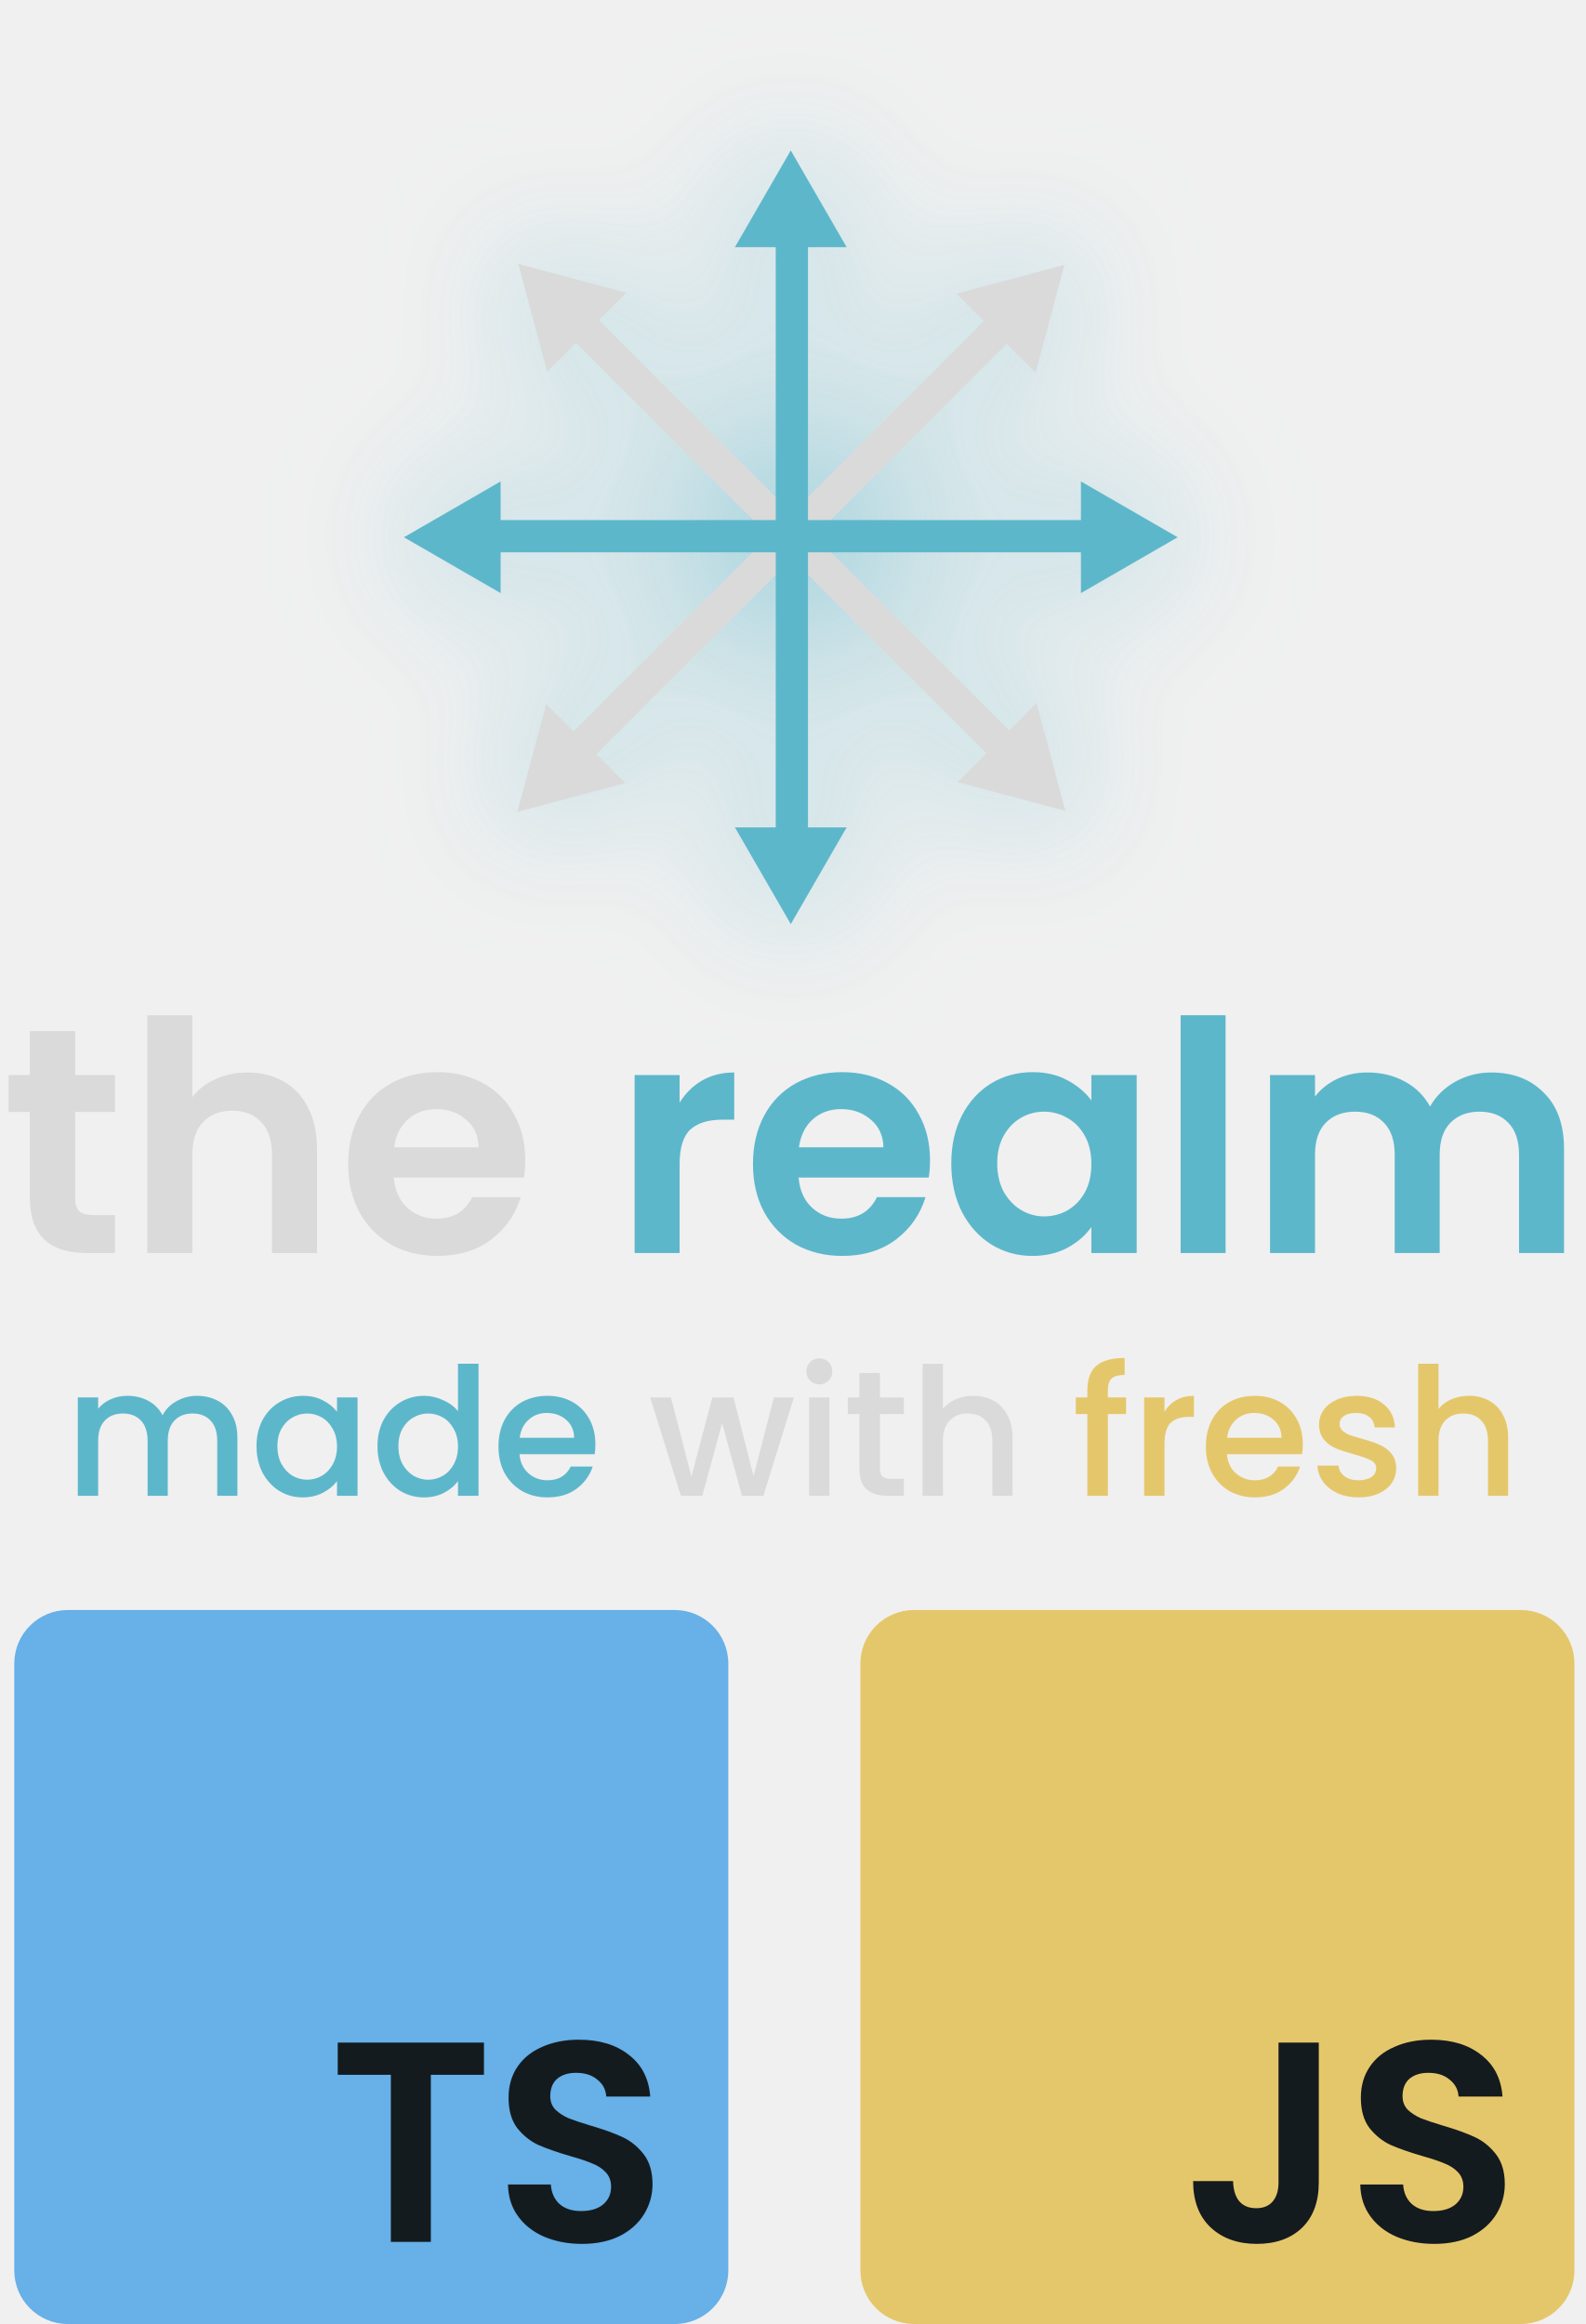
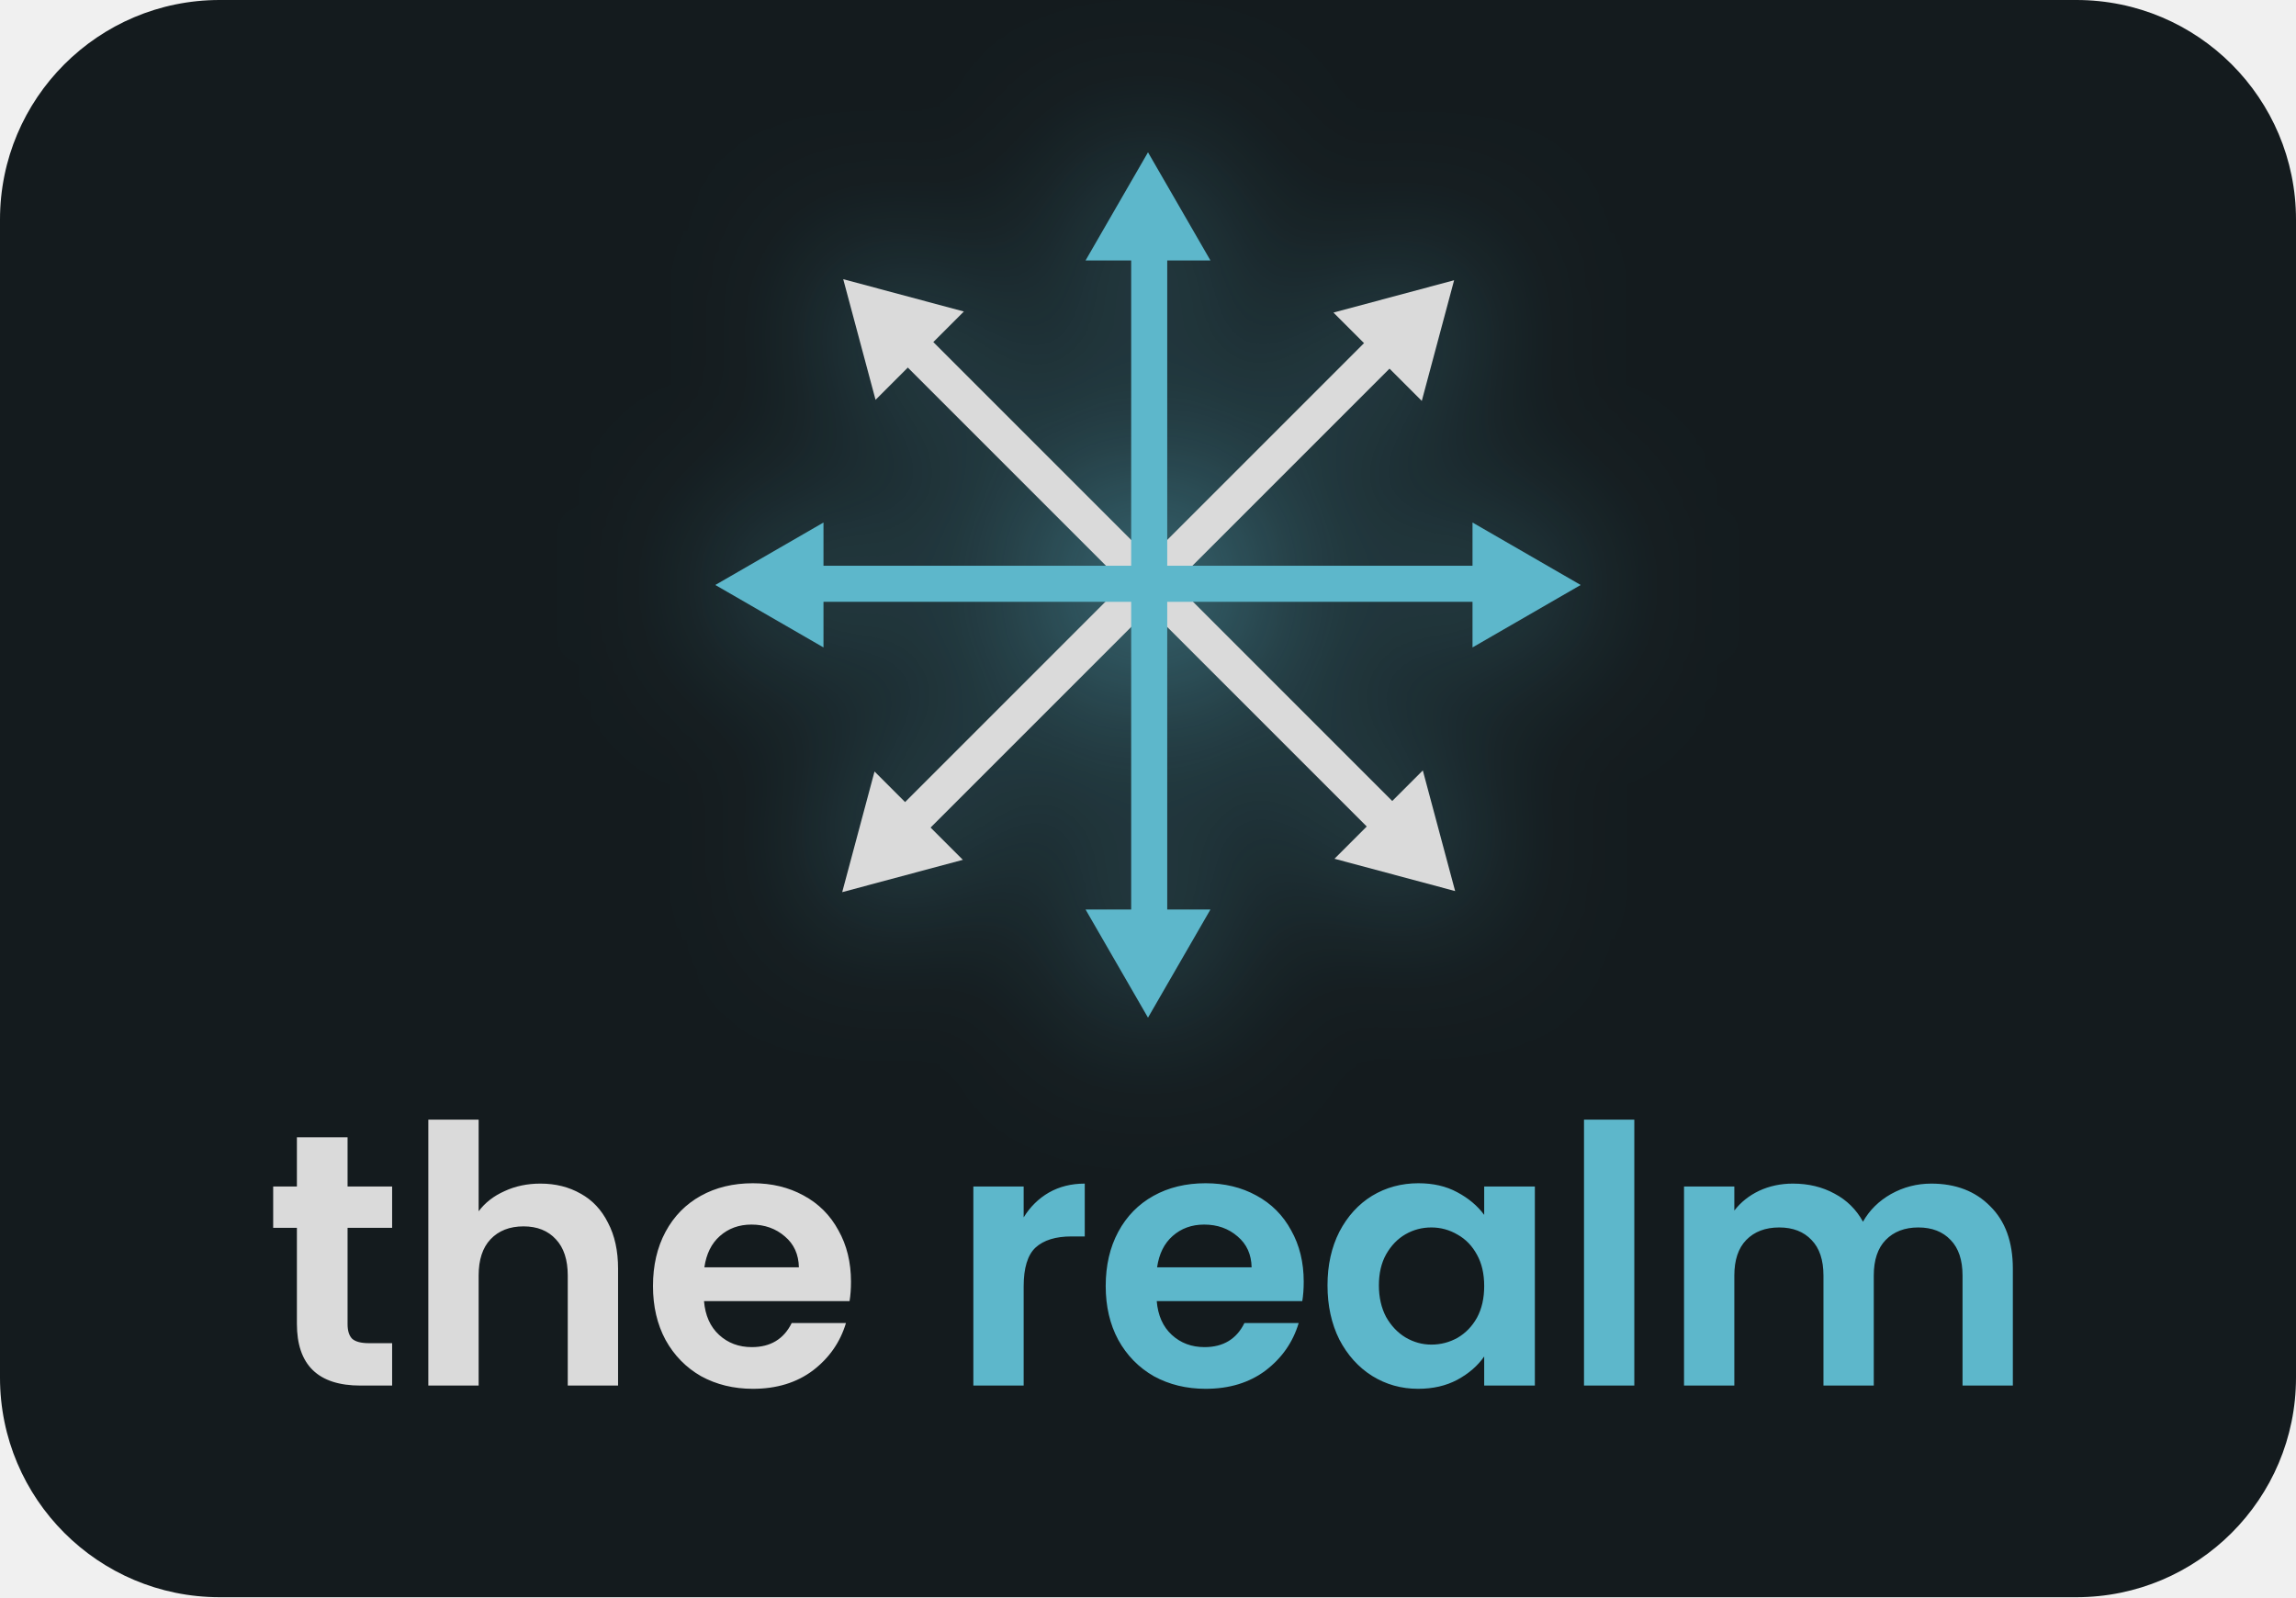
- <svg xmlns="http://www.w3.org/2000/svg" width="444" height="651" viewBox="0 0 444 651" fill="none">
-   <g filter="url(#filter0_d_304_3)">
-     <path d="M161.35 83.283L154.965 89.668L282.669 217.372L289.054 210.987L161.35 83.283Z" fill="#DADADA" />
-     <path d="M145.174 73.918L175.389 82.014L153.271 104.133L145.174 73.918Z" fill="#DADADA" />
-     <path d="M298.419 227.161L268.204 219.066L290.323 196.946L298.419 227.161Z" fill="#DADADA" />
-     <path d="M154.283 211.251L160.668 217.636L288.371 89.933L281.986 83.548L154.283 211.251Z" fill="#DADADA" />
-     <path d="M144.918 227.428L153.013 197.213L175.133 219.332L144.918 227.428Z" fill="#DADADA" />
-     <path d="M298.162 74.184L290.066 104.399L267.947 82.28L298.162 74.184Z" fill="#DADADA" />
-     <path d="M226.316 60.2H217.286V240.8H226.316V60.2Z" fill="#5DB7CB" />
-     <path d="M221.5 42.14L237.14 69.23H205.859L221.5 42.14Z" fill="#5DB7CB" />
-     <path d="M221.5 258.86L205.859 231.77H237.14L221.5 258.86Z" fill="#5DB7CB" />
-     <path d="M131.2 145.685V154.715H311.8V145.685H131.2Z" fill="#5DB7CB" />
-     <path d="M113.14 150.5L140.23 134.859V166.14L113.14 150.5Z" fill="#5DB7CB" />
-     <path d="M329.86 150.5L302.77 166.14V134.859L329.86 150.5Z" fill="#5DB7CB" />
+ <svg xmlns="http://www.w3.org/2000/svg" width="575" height="400" viewBox="0 0 575 400" fill="none">
+   <g clip-path="url(#clip0_304_27)">
+     <rect width="575" height="400" rx="55" fill="#141B1E" />
+     <g filter="url(#filter0_d_304_27)">
+       <path d="M227.35 79.283L220.965 85.668L348.669 213.372L355.054 206.987L227.35 79.283Z" fill="#DADADA" />
+       <path d="M211.174 69.918L241.389 78.014L219.271 100.133L211.174 69.918Z" fill="#DADADA" />
+       <path d="M364.419 223.161L334.204 215.066L356.323 192.946L364.419 223.161Z" fill="#DADADA" />
+       <path d="M220.283 207.251L226.668 213.636L354.371 85.933L347.986 79.548L220.283 207.251Z" fill="#DADADA" />
+       <path d="M210.918 223.428L219.013 193.213L241.133 215.332L210.918 223.428Z" fill="#DADADA" />
+       <path d="M364.162 70.184L356.066 100.399L333.947 78.28L364.162 70.184Z" fill="#DADADA" />
+       <path d="M292.316 56.2H283.286V236.8H292.316V56.2Z" fill="#5DB7CB" />
+       <path d="M287.5 38.14L303.14 65.23H271.859L287.5 38.14Z" fill="#5DB7CB" />
+       <path d="M287.5 254.86L271.859 227.77H303.14L287.5 254.86Z" fill="#5DB7CB" />
+       <path d="M197.2 141.685V150.715H377.8V141.685H197.2Z" fill="#5DB7CB" />
+       <path d="M179.14 146.5L206.23 130.859V162.14L179.14 146.5Z" fill="#5DB7CB" />
+       <path d="M395.86 146.5L368.77 162.14V130.859L395.86 146.5Z" fill="#5DB7CB" />
+     </g>
+     <path d="M87.044 307.49V331.61C87.044 333.29 87.434 334.52 88.214 335.3C89.054 336.02 90.434 336.38 92.354 336.38H98.204V347H90.284C79.664 347 74.354 341.84 74.354 331.52V307.49H68.414V297.14H74.354V284.81H87.044V297.14H98.204V307.49H87.044ZM135.347 296.42C139.127 296.42 142.487 297.26 145.427 298.94C148.367 300.56 150.647 302.99 152.267 306.23C153.947 309.41 154.787 313.25 154.787 317.75V347H142.187V319.46C142.187 315.5 141.197 312.47 139.217 310.37C137.237 308.21 134.537 307.13 131.117 307.13C127.637 307.13 124.877 308.21 122.837 310.37C120.857 312.47 119.867 315.5 119.867 319.46V347H107.267V280.4H119.867V303.35C121.487 301.19 123.647 299.51 126.347 298.31C129.047 297.05 132.047 296.42 135.347 296.42ZM213.119 320.99C213.119 322.79 212.999 324.41 212.759 325.85H176.309C176.609 329.45 177.869 332.27 180.089 334.31C182.309 336.35 185.039 337.37 188.279 337.37C192.959 337.37 196.289 335.36 198.269 331.34H211.859C210.419 336.14 207.659 340.1 203.579 343.22C199.499 346.28 194.489 347.81 188.549 347.81C183.749 347.81 179.429 346.76 175.589 344.66C171.809 342.5 168.839 339.47 166.679 335.57C164.579 331.67 163.529 327.17 163.529 322.07C163.529 316.91 164.579 312.38 166.679 308.48C168.779 304.58 171.719 301.58 175.499 299.48C179.279 297.38 183.629 296.33 188.549 296.33C193.289 296.33 197.519 297.35 201.239 299.39C205.019 301.43 207.929 304.34 209.969 308.12C212.069 311.84 213.119 316.13 213.119 320.99ZM200.069 317.39C200.009 314.15 198.839 311.57 196.559 309.65C194.279 307.67 191.489 306.68 188.189 306.68C185.069 306.68 182.429 307.64 180.269 309.56C178.169 311.42 176.879 314.03 176.399 317.39H200.069Z" fill="#DADADA" />
+     <path d="M256.361 304.88C257.981 302.24 260.081 300.17 262.661 298.67C265.301 297.17 268.301 296.42 271.661 296.42V309.65H268.331C264.371 309.65 261.371 310.58 259.331 312.44C257.351 314.3 256.361 317.54 256.361 322.16V347H243.761V297.14H256.361V304.88ZM326.498 320.99C326.498 322.79 326.378 324.41 326.138 325.85H289.688C289.988 329.45 291.248 332.27 293.468 334.31C295.688 336.35 298.418 337.37 301.658 337.37C306.338 337.37 309.668 335.36 311.648 331.34H325.238C323.798 336.14 321.038 340.1 316.958 343.22C312.878 346.28 307.868 347.81 301.928 347.81C297.128 347.81 292.808 346.76 288.968 344.66C285.188 342.5 282.218 339.47 280.058 335.57C277.958 331.67 276.907 327.17 276.907 322.07C276.907 316.91 277.958 312.38 280.058 308.48C282.158 304.58 285.098 301.58 288.878 299.48C292.658 297.38 297.008 296.33 301.928 296.33C306.668 296.33 310.898 297.35 314.618 299.39C318.398 301.43 321.308 304.34 323.348 308.12C325.448 311.84 326.498 316.13 326.498 320.99ZM313.448 317.39C313.388 314.15 312.218 311.57 309.938 309.65C307.658 307.67 304.868 306.68 301.568 306.68C298.448 306.68 295.808 307.64 293.648 309.56C291.548 311.42 290.258 314.03 289.778 317.39H313.448ZM332.454 321.89C332.454 316.85 333.444 312.38 335.424 308.48C337.464 304.58 340.194 301.58 343.614 299.48C347.094 297.38 350.964 296.33 355.224 296.33C358.944 296.33 362.184 297.08 364.944 298.58C367.764 300.08 370.014 301.97 371.694 304.25V297.14H384.384V347H371.694V339.71C370.074 342.05 367.824 344 364.944 345.56C362.124 347.06 358.854 347.81 355.134 347.81C350.934 347.81 347.094 346.73 343.614 344.57C340.194 342.41 337.464 339.38 335.424 335.48C333.444 331.52 332.454 326.99 332.454 321.89ZM371.694 322.07C371.694 319.01 371.094 316.4 369.894 314.24C368.694 312.02 367.074 310.34 365.034 309.2C362.994 308 360.804 307.4 358.464 307.4C356.124 307.4 353.964 307.97 351.984 309.11C350.004 310.25 348.384 311.93 347.124 314.15C345.924 316.31 345.324 318.89 345.324 321.89C345.324 324.89 345.924 327.53 347.124 329.81C348.384 332.03 350.004 333.74 351.984 334.94C354.024 336.14 356.184 336.74 358.464 336.74C360.804 336.74 362.994 336.17 365.034 335.03C367.074 333.83 368.694 332.15 369.894 329.99C371.094 327.77 371.694 325.13 371.694 322.07ZM409.29 280.4V347H396.69V280.4H409.29ZM483.659 296.42C489.779 296.42 494.699 298.31 498.419 302.09C502.199 305.81 504.089 311.03 504.089 317.75V347H491.489V319.46C491.489 315.56 490.499 312.59 488.519 310.55C486.539 308.45 483.839 307.4 480.419 307.4C476.999 307.4 474.269 308.45 472.229 310.55C470.249 312.59 469.259 315.56 469.259 319.46V347H456.659V319.46C456.659 315.56 455.669 312.59 453.689 310.55C451.709 308.45 449.009 307.4 445.589 307.4C442.109 307.4 439.349 308.45 437.309 310.55C435.329 312.59 434.339 315.56 434.339 319.46V347H421.739V297.14H434.339V303.17C435.959 301.07 438.029 299.42 440.549 298.22C443.129 297.02 445.949 296.42 449.009 296.42C452.909 296.42 456.389 297.26 459.449 298.94C462.509 300.56 464.879 302.9 466.559 305.96C468.179 303.08 470.519 300.77 473.579 299.03C476.699 297.29 480.059 296.42 483.659 296.42Z" fill="#5DB7CB" />
  </g>
-   <path d="M55.145 391C57.312 391 59.245 391.45 60.945 392.35C62.678 393.25 64.028 394.583 64.995 396.35C65.995 398.117 66.495 400.25 66.495 402.75L66.495 419L60.845 419L60.845 403.6C60.845 401.133 60.228 399.25 58.995 397.95C57.762 396.617 56.078 395.95 53.945 395.95C51.812 395.95 50.112 396.617 48.845 397.95C47.612 399.25 46.995 401.133 46.995 403.6L46.995 419L41.345 419L41.345 403.6C41.345 401.133 40.728 399.25 39.495 397.95C38.262 396.617 36.578 395.95 34.445 395.95C32.312 395.95 30.612 396.617 29.345 397.95C28.112 399.25 27.495 401.133 27.495 403.6L27.495 419L21.795 419L21.795 391.45L27.495 391.45L27.495 394.6C28.428 393.467 29.612 392.583 31.045 391.95C32.478 391.317 34.012 391 35.645 391C37.845 391 39.812 391.467 41.545 392.4C43.278 393.333 44.612 394.683 45.545 396.45C46.378 394.783 47.678 393.467 49.445 392.5C51.212 391.5 53.112 391 55.145 391ZM71.848 405.1C71.848 402.333 72.415 399.883 73.548 397.75C74.715 395.617 76.281 393.967 78.248 392.8C80.248 391.6 82.448 391 84.848 391C87.015 391 88.898 391.433 90.498 392.3C92.131 393.133 93.431 394.183 94.398 395.45L94.398 391.45L100.148 391.45L100.148 419L94.398 419L94.398 414.9C93.431 416.2 92.115 417.283 90.448 418.15C88.781 419.017 86.881 419.45 84.748 419.45C82.381 419.45 80.215 418.85 78.248 417.65C76.281 416.417 74.715 414.717 73.548 412.55C72.415 410.35 71.848 407.867 71.848 405.1ZM94.398 405.2C94.398 403.3 93.998 401.65 93.198 400.25C92.431 398.85 91.415 397.783 90.148 397.05C88.881 396.317 87.515 395.95 86.048 395.95C84.581 395.95 83.215 396.317 81.948 397.05C80.681 397.75 79.648 398.8 78.848 400.2C78.081 401.567 77.698 403.2 77.698 405.1C77.698 407 78.081 408.667 78.848 410.1C79.648 411.533 80.681 412.633 81.948 413.4C83.248 414.133 84.615 414.5 86.048 414.5C87.515 414.5 88.881 414.133 90.148 413.4C91.415 412.667 92.431 411.6 93.198 410.2C93.998 408.767 94.398 407.1 94.398 405.2ZM105.735 405.1C105.735 402.333 106.301 399.883 107.435 397.75C108.601 395.617 110.168 393.967 112.135 392.8C114.135 391.6 116.351 391 118.785 391C120.585 391 122.351 391.4 124.085 392.2C125.851 392.967 127.251 394 128.285 395.3L128.285 382L134.035 382L134.035 419L128.285 419L128.285 414.85C127.351 416.183 126.051 417.283 124.385 418.15C122.751 419.017 120.868 419.45 118.735 419.45C116.335 419.45 114.135 418.85 112.135 417.65C110.168 416.417 108.601 414.717 107.435 412.55C106.301 410.35 105.735 407.867 105.735 405.1ZM128.285 405.2C128.285 403.3 127.885 401.65 127.085 400.25C126.318 398.85 125.301 397.783 124.035 397.05C122.768 396.317 121.401 395.95 119.935 395.95C118.468 395.95 117.101 396.317 115.835 397.05C114.568 397.75 113.535 398.8 112.735 400.2C111.968 401.567 111.585 403.2 111.585 405.1C111.585 407 111.968 408.667 112.735 410.1C113.535 411.533 114.568 412.633 115.835 413.4C117.135 414.133 118.501 414.5 119.935 414.5C121.401 414.5 122.768 414.133 124.035 413.4C125.301 412.667 126.318 411.6 127.085 410.2C127.885 408.767 128.285 407.1 128.285 405.2ZM166.771 404.55C166.771 405.583 166.705 406.517 166.571 407.35L145.521 407.35C145.688 409.55 146.505 411.317 147.971 412.65C149.438 413.983 151.238 414.65 153.371 414.65C156.438 414.65 158.605 413.367 159.871 410.8L166.021 410.8C165.188 413.333 163.671 415.417 161.471 417.05C159.305 418.65 156.605 419.45 153.371 419.45C150.738 419.45 148.371 418.867 146.271 417.7C144.205 416.5 142.571 414.833 141.371 412.7C140.205 410.533 139.621 408.033 139.621 405.2C139.621 402.367 140.188 399.883 141.321 397.75C142.488 395.583 144.105 393.917 146.171 392.75C148.271 391.583 150.671 391 153.371 391C155.971 391 158.288 391.567 160.321 392.7C162.355 393.833 163.938 395.433 165.071 397.5C166.205 399.533 166.771 401.883 166.771 404.55ZM160.821 402.75C160.788 400.65 160.038 398.967 158.571 397.7C157.105 396.433 155.288 395.8 153.121 395.8C151.155 395.8 149.471 396.433 148.071 397.7C146.671 398.933 145.838 400.617 145.571 402.75L160.821 402.75Z" fill="#5DB7CB" />
-   <path d="M222.369 391.45L213.819 419L207.819 419L202.269 398.65L196.719 419L190.719 419L182.119 391.45L187.919 391.45L193.669 413.6L199.519 391.45L205.469 391.45L211.069 413.5L216.769 391.45L222.369 391.45ZM229.529 387.8C228.496 387.8 227.629 387.45 226.929 386.75C226.229 386.05 225.879 385.183 225.879 384.15C225.879 383.117 226.229 382.25 226.929 381.55C227.629 380.85 228.496 380.5 229.529 380.5C230.529 380.5 231.379 380.85 232.079 381.55C232.779 382.25 233.129 383.117 233.129 384.15C233.129 385.183 232.779 386.05 232.079 386.75C231.379 387.45 230.529 387.8 229.529 387.8ZM232.329 391.45L232.329 419L226.629 419L226.629 391.45L232.329 391.45ZM246.463 396.1L246.463 411.35C246.463 412.383 246.696 413.133 247.163 413.6C247.663 414.033 248.496 414.25 249.663 414.25L253.163 414.25L253.163 419L248.663 419C246.096 419 244.129 418.4 242.763 417.2C241.396 416 240.713 414.05 240.713 411.35L240.713 396.1L237.463 396.1L237.463 391.45L240.713 391.45L240.713 384.6L246.463 384.6L246.463 391.45L253.163 391.45L253.163 396.1L246.463 396.1ZM272.666 391C274.766 391 276.633 391.45 278.266 392.35C279.933 393.25 281.233 394.583 282.166 396.35C283.133 398.117 283.616 400.25 283.616 402.75L283.616 419L277.966 419L277.966 403.6C277.966 401.133 277.349 399.25 276.116 397.95C274.883 396.617 273.199 395.95 271.066 395.95C268.933 395.95 267.233 396.617 265.966 397.95C264.733 399.25 264.116 401.133 264.116 403.6L264.116 419L258.416 419L258.416 382L264.116 382L264.116 394.65C265.083 393.483 266.299 392.583 267.766 391.95C269.266 391.317 270.899 391 272.666 391Z" fill="#DADADA" />
-   <path d="M315.425 396.1L310.325 396.1L310.325 419L304.575 419L304.575 396.1L301.325 396.1L301.325 391.45L304.575 391.45L304.575 389.5C304.575 386.333 305.408 384.033 307.075 382.6C308.775 381.133 311.425 380.4 315.025 380.4L315.025 385.15C313.292 385.15 312.075 385.483 311.375 386.15C310.675 386.783 310.325 387.9 310.325 389.5L310.325 391.45L315.425 391.45L315.425 396.1ZM326.177 395.45C327.01 394.05 328.11 392.967 329.477 392.2C330.877 391.4 332.527 391 334.427 391L334.427 396.9L332.977 396.9C330.743 396.9 329.043 397.467 327.877 398.6C326.743 399.733 326.177 401.7 326.177 404.5L326.177 419L320.477 419L320.477 391.45L326.177 391.45L326.177 395.45ZM364.916 404.55C364.916 405.583 364.849 406.517 364.716 407.35L343.666 407.35C343.833 409.55 344.649 411.317 346.116 412.65C347.583 413.983 349.383 414.65 351.516 414.65C354.583 414.65 356.749 413.367 358.016 410.8L364.166 410.8C363.333 413.333 361.816 415.417 359.616 417.05C357.449 418.65 354.749 419.45 351.516 419.45C348.883 419.45 346.516 418.867 344.416 417.7C342.349 416.5 340.716 414.833 339.516 412.7C338.349 410.533 337.766 408.033 337.766 405.2C337.766 402.367 338.333 399.883 339.466 397.75C340.633 395.583 342.249 393.917 344.316 392.75C346.416 391.583 348.816 391 351.516 391C354.116 391 356.433 391.567 358.466 392.7C360.499 393.833 362.083 395.433 363.216 397.5C364.349 399.533 364.916 401.883 364.916 404.55ZM358.966 402.75C358.933 400.65 358.183 398.967 356.716 397.7C355.249 396.433 353.433 395.8 351.266 395.8C349.299 395.8 347.616 396.433 346.216 397.7C344.816 398.933 343.983 400.617 343.716 402.75L358.966 402.75ZM380.525 419.45C378.359 419.45 376.409 419.067 374.675 418.3C372.975 417.5 371.625 416.433 370.625 415.1C369.625 413.733 369.092 412.217 369.025 410.55L374.925 410.55C375.025 411.717 375.575 412.7 376.575 413.5C377.609 414.267 378.892 414.65 380.425 414.65C382.025 414.65 383.259 414.35 384.125 413.75C385.025 413.117 385.475 412.317 385.475 411.35C385.475 410.317 384.975 409.55 383.975 409.05C383.009 408.55 381.459 408 379.325 407.4C377.259 406.833 375.575 406.283 374.275 405.75C372.975 405.217 371.842 404.4 370.875 403.3C369.942 402.2 369.475 400.75 369.475 398.95C369.475 397.483 369.909 396.15 370.775 394.95C371.642 393.717 372.875 392.75 374.475 392.05C376.109 391.35 377.975 391 380.075 391C383.209 391 385.725 391.8 387.625 393.4C389.559 394.967 390.592 397.117 390.725 399.85L385.025 399.85C384.925 398.617 384.425 397.633 383.525 396.9C382.625 396.167 381.409 395.8 379.875 395.8C378.375 395.8 377.225 396.083 376.425 396.65C375.625 397.217 375.225 397.967 375.225 398.9C375.225 399.633 375.492 400.25 376.025 400.75C376.559 401.25 377.209 401.65 377.975 401.95C378.742 402.217 379.875 402.567 381.375 403C383.375 403.533 385.009 404.083 386.275 404.65C387.575 405.183 388.692 405.983 389.625 407.05C390.559 408.117 391.042 409.533 391.075 411.3C391.075 412.867 390.642 414.267 389.775 415.5C388.909 416.733 387.675 417.7 386.075 418.4C384.509 419.1 382.659 419.45 380.525 419.45ZM411.484 391C413.584 391 415.451 391.45 417.084 392.35C418.751 393.25 420.051 394.583 420.984 396.35C421.951 398.117 422.434 400.25 422.434 402.75L422.434 419L416.784 419L416.784 403.6C416.784 401.133 416.168 399.25 414.934 397.95C413.701 396.617 412.018 395.95 409.884 395.95C407.751 395.95 406.051 396.617 404.784 397.95C403.551 399.25 402.934 401.133 402.934 403.6L402.934 419L397.234 419L397.234 382L402.934 382L402.934 394.65C403.901 393.483 405.118 392.583 406.584 391.95C408.084 391.317 409.718 391 411.484 391Z" fill="#E5C76B" />
-   <rect x="4" y="451" width="200" height="200" rx="15" fill="#67B0E8" />
-   <path d="M135.559 572.16V581.2H120.679V628H109.479V581.2H94.599V572.16H135.559ZM163.011 628.56C159.118 628.56 155.598 627.893 152.451 626.56C149.358 625.227 146.904 623.307 145.091 620.8C143.278 618.293 142.344 615.333 142.291 611.92H154.291C154.451 614.213 155.251 616.027 156.691 617.36C158.184 618.693 160.211 619.36 162.771 619.36C165.384 619.36 167.438 618.747 168.931 617.52C170.424 616.24 171.171 614.587 171.171 612.56C171.171 610.907 170.664 609.547 169.651 608.48C168.638 607.413 167.358 606.587 165.811 606C164.318 605.36 162.238 604.667 159.571 603.92C155.944 602.853 152.984 601.813 150.691 600.8C148.451 599.733 146.504 598.16 144.851 596.08C143.251 593.947 142.451 591.12 142.451 587.6C142.451 584.293 143.278 581.413 144.931 578.96C146.584 576.507 148.904 574.64 151.891 573.36C154.878 572.027 158.291 571.36 162.131 571.36C167.891 571.36 172.558 572.773 176.131 575.6C179.758 578.373 181.758 582.267 182.131 587.28H169.811C169.704 585.36 168.878 583.787 167.331 582.56C165.838 581.28 163.838 580.64 161.331 580.64C159.144 580.64 157.384 581.2 156.051 582.32C154.771 583.44 154.131 585.067 154.131 587.2C154.131 588.693 154.611 589.947 155.571 590.96C156.584 591.92 157.811 592.72 159.251 593.36C160.744 593.947 162.824 594.64 165.491 595.44C169.118 596.507 172.078 597.573 174.371 598.64C176.664 599.707 178.638 601.307 180.291 603.44C181.944 605.573 182.771 608.373 182.771 611.84C182.771 614.827 181.998 617.6 180.451 620.16C178.904 622.72 176.638 624.773 173.651 626.32C170.664 627.813 167.118 628.56 163.011 628.56Z" fill="#141B1E" />
-   <rect x="241" y="451" width="200" height="200" rx="15" fill="#E5C76B" />
-   <path d="M369.393 572.16V611.36C369.393 616.8 367.819 621.04 364.673 624.08C361.526 627.067 357.313 628.56 352.033 628.56C346.699 628.56 342.379 627.013 339.073 623.92C335.819 620.827 334.193 616.507 334.193 610.96H345.393C345.446 613.36 346.006 615.227 347.073 616.56C348.193 617.893 349.793 618.56 351.872 618.56C353.899 618.56 355.446 617.92 356.513 616.64C357.579 615.36 358.113 613.6 358.113 611.36V572.16H369.393ZM401.738 628.56C397.844 628.56 394.324 627.893 391.178 626.56C388.084 625.227 385.631 623.307 383.818 620.8C382.004 618.293 381.071 615.333 381.018 611.92H393.018C393.178 614.213 393.978 616.027 395.418 617.36C396.911 618.693 398.938 619.36 401.498 619.36C404.111 619.36 406.164 618.747 407.658 617.52C409.151 616.24 409.898 614.587 409.898 612.56C409.898 610.907 409.391 609.547 408.378 608.48C407.364 607.413 406.084 606.587 404.538 606C403.044 605.36 400.964 604.667 398.298 603.92C394.671 602.853 391.711 601.813 389.418 600.8C387.178 599.733 385.231 598.16 383.578 596.08C381.978 593.947 381.178 591.12 381.178 587.6C381.178 584.293 382.004 581.413 383.658 578.96C385.311 576.507 387.631 574.64 390.618 573.36C393.604 572.027 397.018 571.36 400.858 571.36C406.618 571.36 411.284 572.773 414.858 575.6C418.484 578.373 420.484 582.267 420.858 587.28H408.538C408.431 585.36 407.604 583.787 406.058 582.56C404.564 581.28 402.564 580.64 400.058 580.64C397.871 580.64 396.111 581.2 394.778 582.32C393.498 583.44 392.858 585.067 392.858 587.2C392.858 588.693 393.338 589.947 394.298 590.96C395.311 591.92 396.538 592.72 397.978 593.36C399.471 593.947 401.551 594.64 404.218 595.44C407.844 596.507 410.804 597.573 413.098 598.64C415.391 599.707 417.364 601.307 419.018 603.44C420.671 605.573 421.498 608.373 421.498 611.84C421.498 614.827 420.724 617.6 419.177 620.16C417.631 622.72 415.364 624.773 412.378 626.32C409.391 627.813 405.844 628.56 401.738 628.56Z" fill="#141B1E" />
-   <path d="M21.044 311.49V335.61C21.044 337.29 21.434 338.52 22.214 339.3C23.054 340.02 24.434 340.38 26.354 340.38H32.204V351H24.284C13.664 351 8.354 345.84 8.354 335.52V311.49H2.414V301.14H8.354V288.81H21.044V301.14H32.204V311.49H21.044ZM69.347 300.42C73.127 300.42 76.487 301.26 79.427 302.94C82.367 304.56 84.647 306.99 86.267 310.23C87.947 313.41 88.787 317.25 88.787 321.75V351H76.187V323.46C76.187 319.5 75.197 316.47 73.217 314.37C71.237 312.21 68.537 311.13 65.117 311.13C61.637 311.13 58.877 312.21 56.837 314.37C54.857 316.47 53.867 319.5 53.867 323.46V351H41.267V284.4H53.867V307.35C55.487 305.19 57.647 303.51 60.347 302.31C63.047 301.05 66.047 300.42 69.347 300.42ZM147.119 324.99C147.119 326.79 146.999 328.41 146.759 329.85H110.309C110.609 333.45 111.869 336.27 114.089 338.31C116.309 340.35 119.039 341.37 122.279 341.37C126.959 341.37 130.289 339.36 132.269 335.34H145.859C144.419 340.14 141.659 344.1 137.579 347.22C133.499 350.28 128.489 351.81 122.549 351.81C117.749 351.81 113.429 350.76 109.589 348.66C105.809 346.5 102.839 343.47 100.679 339.57C98.579 335.67 97.529 331.17 97.529 326.07C97.529 320.91 98.579 316.38 100.679 312.48C102.779 308.58 105.719 305.58 109.499 303.48C113.279 301.38 117.629 300.33 122.549 300.33C127.289 300.33 131.519 301.35 135.239 303.39C139.019 305.43 141.929 308.34 143.969 312.12C146.069 315.84 147.119 320.13 147.119 324.99ZM134.069 321.39C134.009 318.15 132.839 315.57 130.559 313.65C128.279 311.67 125.489 310.68 122.189 310.68C119.069 310.68 116.429 311.64 114.269 313.56C112.169 315.42 110.879 318.03 110.399 321.39H134.069Z" fill="#DADADA" />
-   <path d="M190.361 308.88C191.981 306.24 194.081 304.17 196.661 302.67C199.301 301.17 202.301 300.42 205.661 300.42V313.65H202.331C198.371 313.65 195.371 314.58 193.331 316.44C191.351 318.3 190.361 321.54 190.361 326.16V351H177.761V301.14H190.361V308.88ZM260.498 324.99C260.498 326.79 260.378 328.41 260.138 329.85H223.688C223.988 333.45 225.248 336.27 227.468 338.31C229.688 340.35 232.418 341.37 235.658 341.37C240.338 341.37 243.668 339.36 245.648 335.34H259.238C257.798 340.14 255.038 344.1 250.958 347.22C246.878 350.28 241.868 351.81 235.928 351.81C231.128 351.81 226.808 350.76 222.968 348.66C219.188 346.5 216.218 343.47 214.058 339.57C211.958 335.67 210.907 331.17 210.907 326.07C210.907 320.91 211.958 316.38 214.058 312.48C216.158 308.58 219.098 305.58 222.878 303.48C226.658 301.38 231.008 300.33 235.928 300.33C240.668 300.33 244.898 301.35 248.618 303.39C252.398 305.43 255.308 308.34 257.348 312.12C259.448 315.84 260.498 320.13 260.498 324.99ZM247.448 321.39C247.388 318.15 246.218 315.57 243.938 313.65C241.658 311.67 238.868 310.68 235.568 310.68C232.448 310.68 229.808 311.64 227.648 313.56C225.548 315.42 224.258 318.03 223.778 321.39H247.448ZM266.454 325.89C266.454 320.85 267.444 316.38 269.424 312.48C271.464 308.58 274.194 305.58 277.614 303.48C281.094 301.38 284.964 300.33 289.224 300.33C292.944 300.33 296.184 301.08 298.944 302.58C301.764 304.08 304.014 305.97 305.694 308.25V301.14H318.384V351H305.694V343.71C304.074 346.05 301.824 348 298.944 349.56C296.124 351.06 292.854 351.81 289.134 351.81C284.934 351.81 281.094 350.73 277.614 348.57C274.194 346.41 271.464 343.38 269.424 339.48C267.444 335.52 266.454 330.99 266.454 325.89ZM305.694 326.07C305.694 323.01 305.094 320.4 303.894 318.24C302.694 316.02 301.074 314.34 299.034 313.2C296.994 312 294.804 311.4 292.464 311.4C290.124 311.4 287.964 311.97 285.984 313.11C284.004 314.25 282.384 315.93 281.124 318.15C279.924 320.31 279.324 322.89 279.324 325.89C279.324 328.89 279.924 331.53 281.124 333.81C282.384 336.03 284.004 337.74 285.984 338.94C288.024 340.14 290.184 340.74 292.464 340.74C294.804 340.74 296.994 340.17 299.034 339.03C301.074 337.83 302.694 336.15 303.894 333.99C305.094 331.77 305.694 329.13 305.694 326.07ZM343.29 284.4V351H330.69V284.4H343.29ZM417.659 300.42C423.779 300.42 428.699 302.31 432.419 306.09C436.199 309.81 438.089 315.03 438.089 321.75V351H425.489V323.46C425.489 319.56 424.499 316.59 422.519 314.55C420.539 312.45 417.839 311.4 414.419 311.4C410.999 311.4 408.269 312.45 406.229 314.55C404.249 316.59 403.259 319.56 403.259 323.46V351H390.659V323.46C390.659 319.56 389.669 316.59 387.689 314.55C385.709 312.45 383.009 311.4 379.589 311.4C376.109 311.4 373.349 312.45 371.309 314.55C369.329 316.59 368.339 319.56 368.339 323.46V351H355.739V301.14H368.339V307.17C369.959 305.07 372.029 303.42 374.549 302.22C377.129 301.02 379.949 300.42 383.009 300.42C386.909 300.42 390.389 301.26 393.449 302.94C396.509 304.56 398.879 306.9 400.559 309.96C402.179 307.08 404.519 304.77 407.579 303.03C410.699 301.29 414.059 300.42 417.659 300.42Z" fill="#5DB7CB" />
  <defs>
-     <filter id="filter0_d_304_3" x="31" y="-40" width="381" height="381" filterUnits="userSpaceOnUse" color-interpolation-filters="sRGB">
+     <filter id="filter0_d_304_27" x="97" y="-44" width="381" height="381" filterUnits="userSpaceOnUse" color-interpolation-filters="sRGB">
      <feFlood flood-opacity="0" result="BackgroundImageFix" />
      <feColorMatrix in="SourceAlpha" type="matrix" values="0 0 0 0 0 0 0 0 0 0 0 0 0 0 0 0 0 0 127 0" result="hardAlpha" />
      <feOffset />
      <feGaussianBlur stdDeviation="20" />
      <feColorMatrix type="matrix" values="0 0 0 0 0.365 0 0 0 0 0.718 0 0 0 0 0.796 0 0 0 0.7 0" />
-       <feBlend mode="normal" in2="BackgroundImageFix" result="effect1_dropShadow_304_3" />
-       <feBlend mode="normal" in="SourceGraphic" in2="effect1_dropShadow_304_3" result="shape" />
+       <feBlend mode="normal" in2="BackgroundImageFix" result="effect1_dropShadow_304_27" />
+       <feBlend mode="normal" in="SourceGraphic" in2="effect1_dropShadow_304_27" result="shape" />
    </filter>
+     <clipPath id="clip0_304_27">
+       <rect width="575" height="400" rx="55" fill="white" />
+     </clipPath>
  </defs>
</svg>
